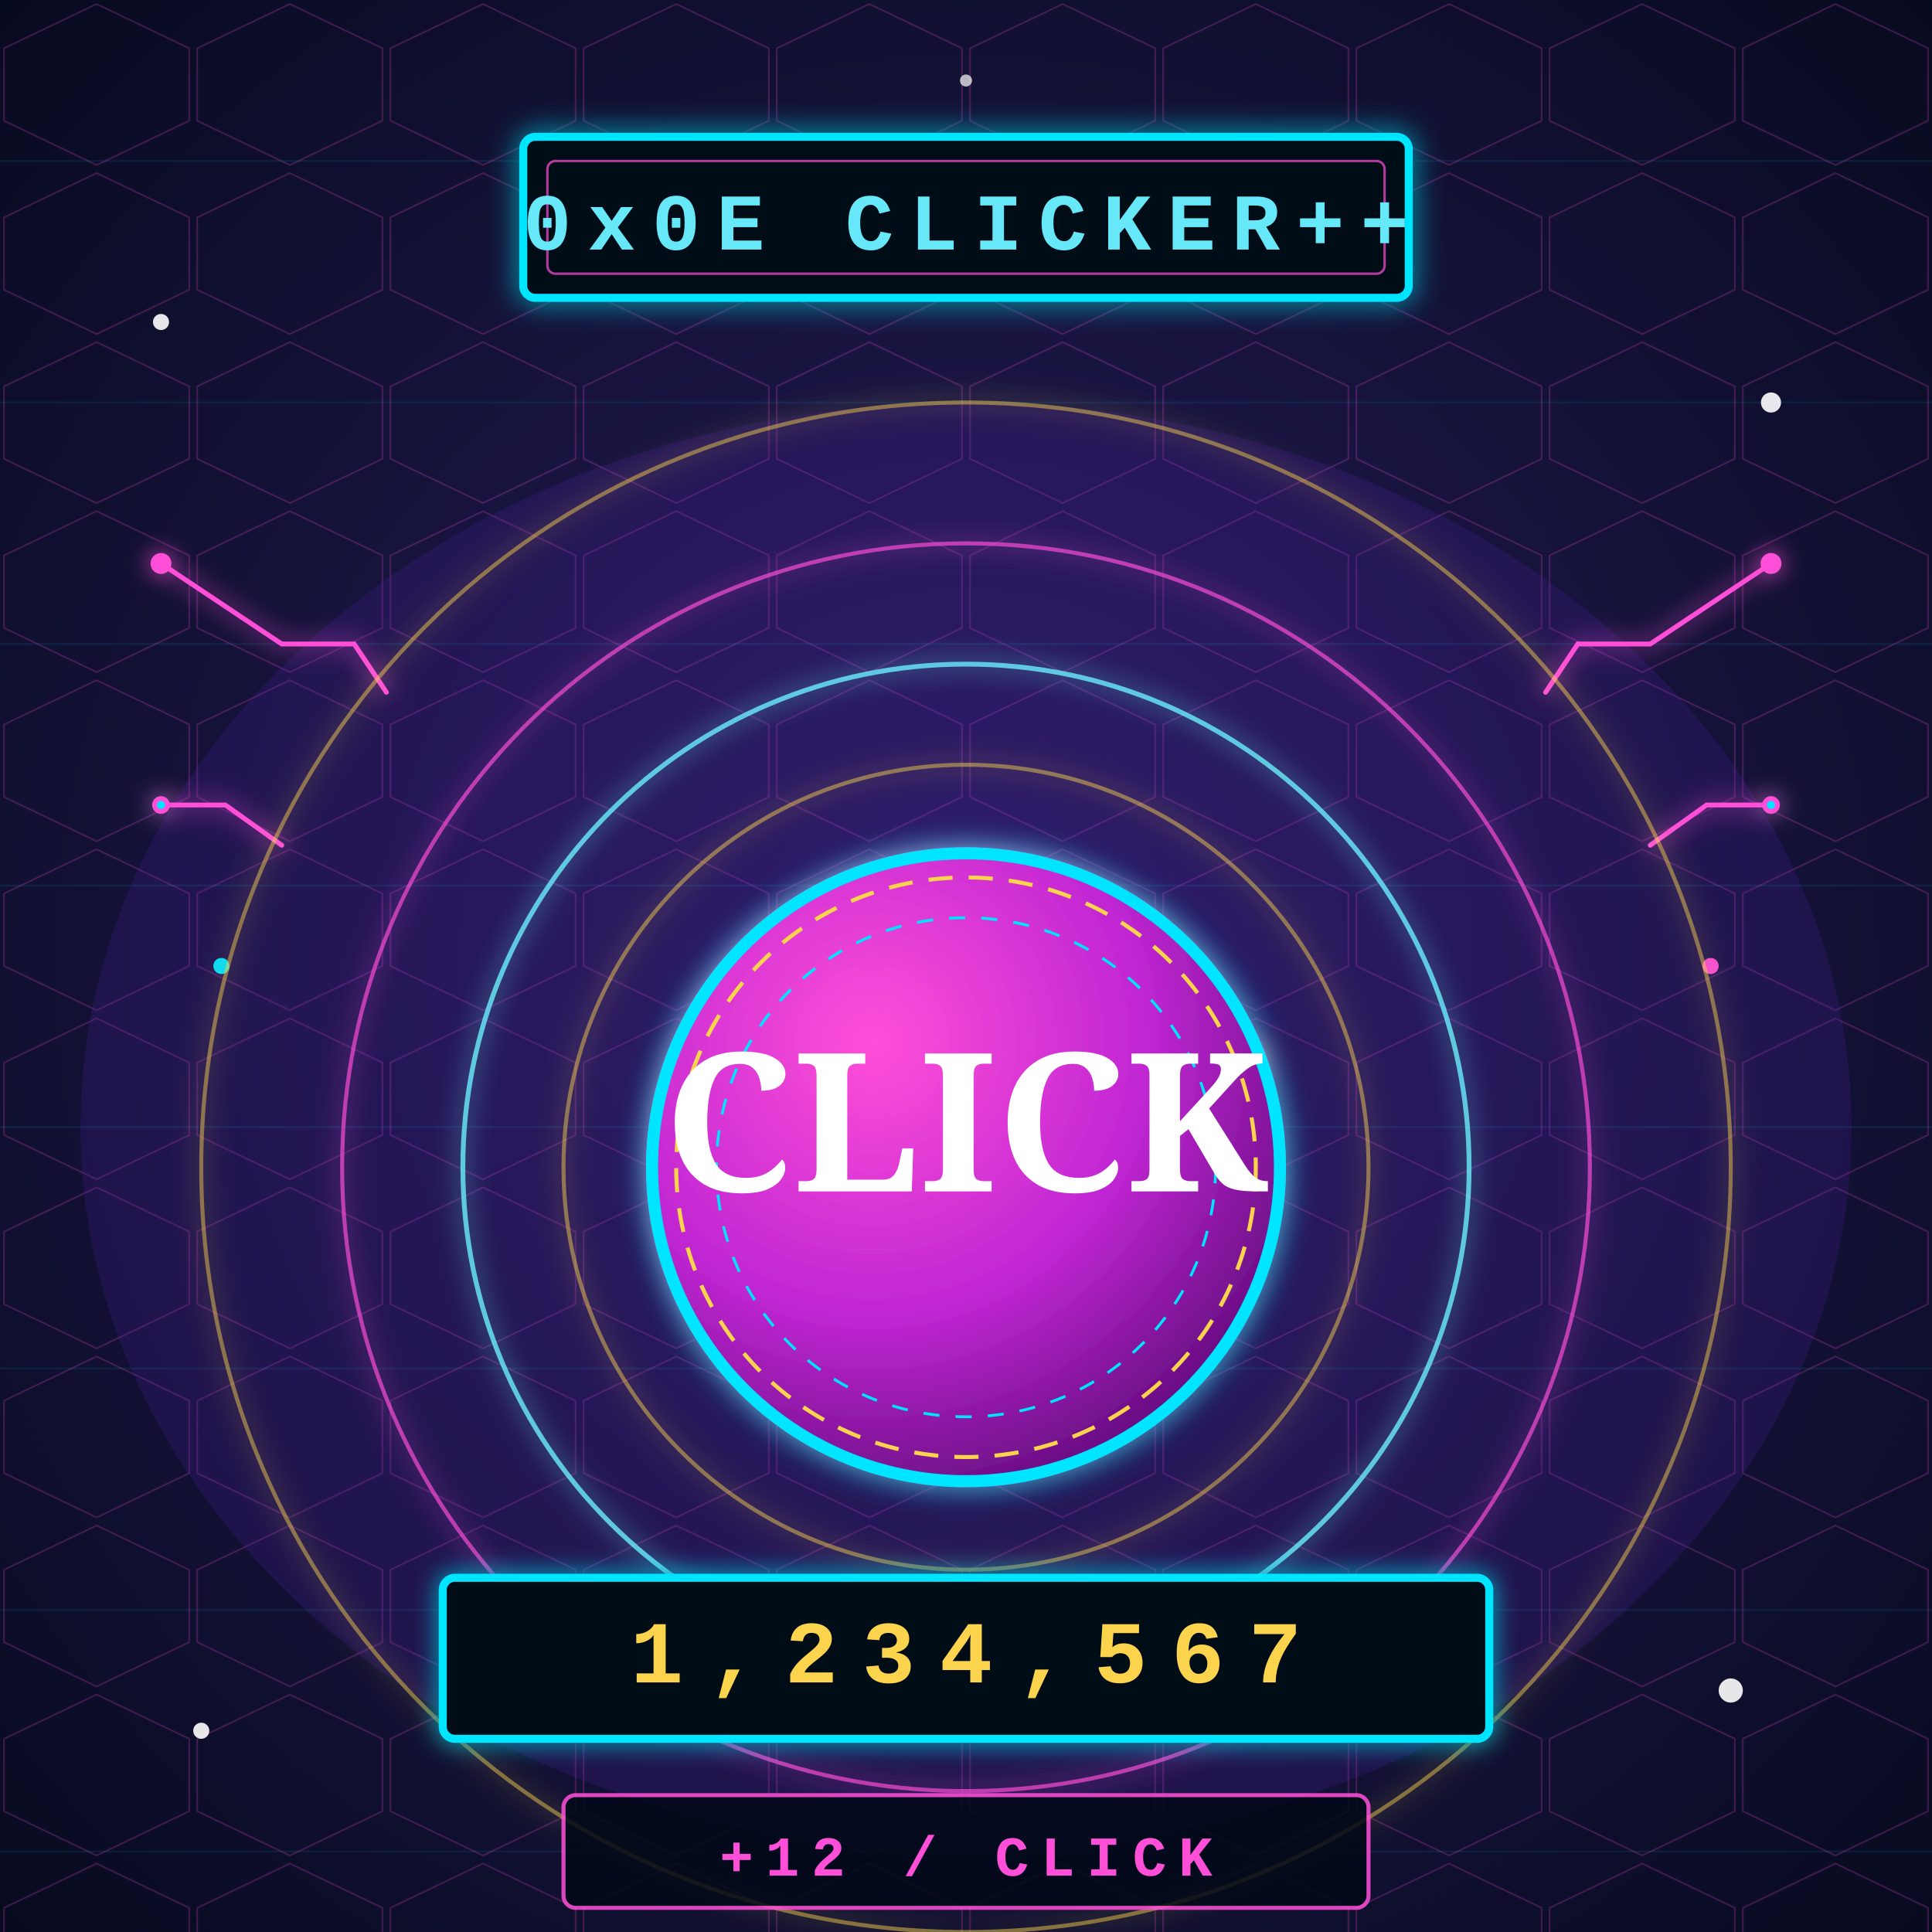
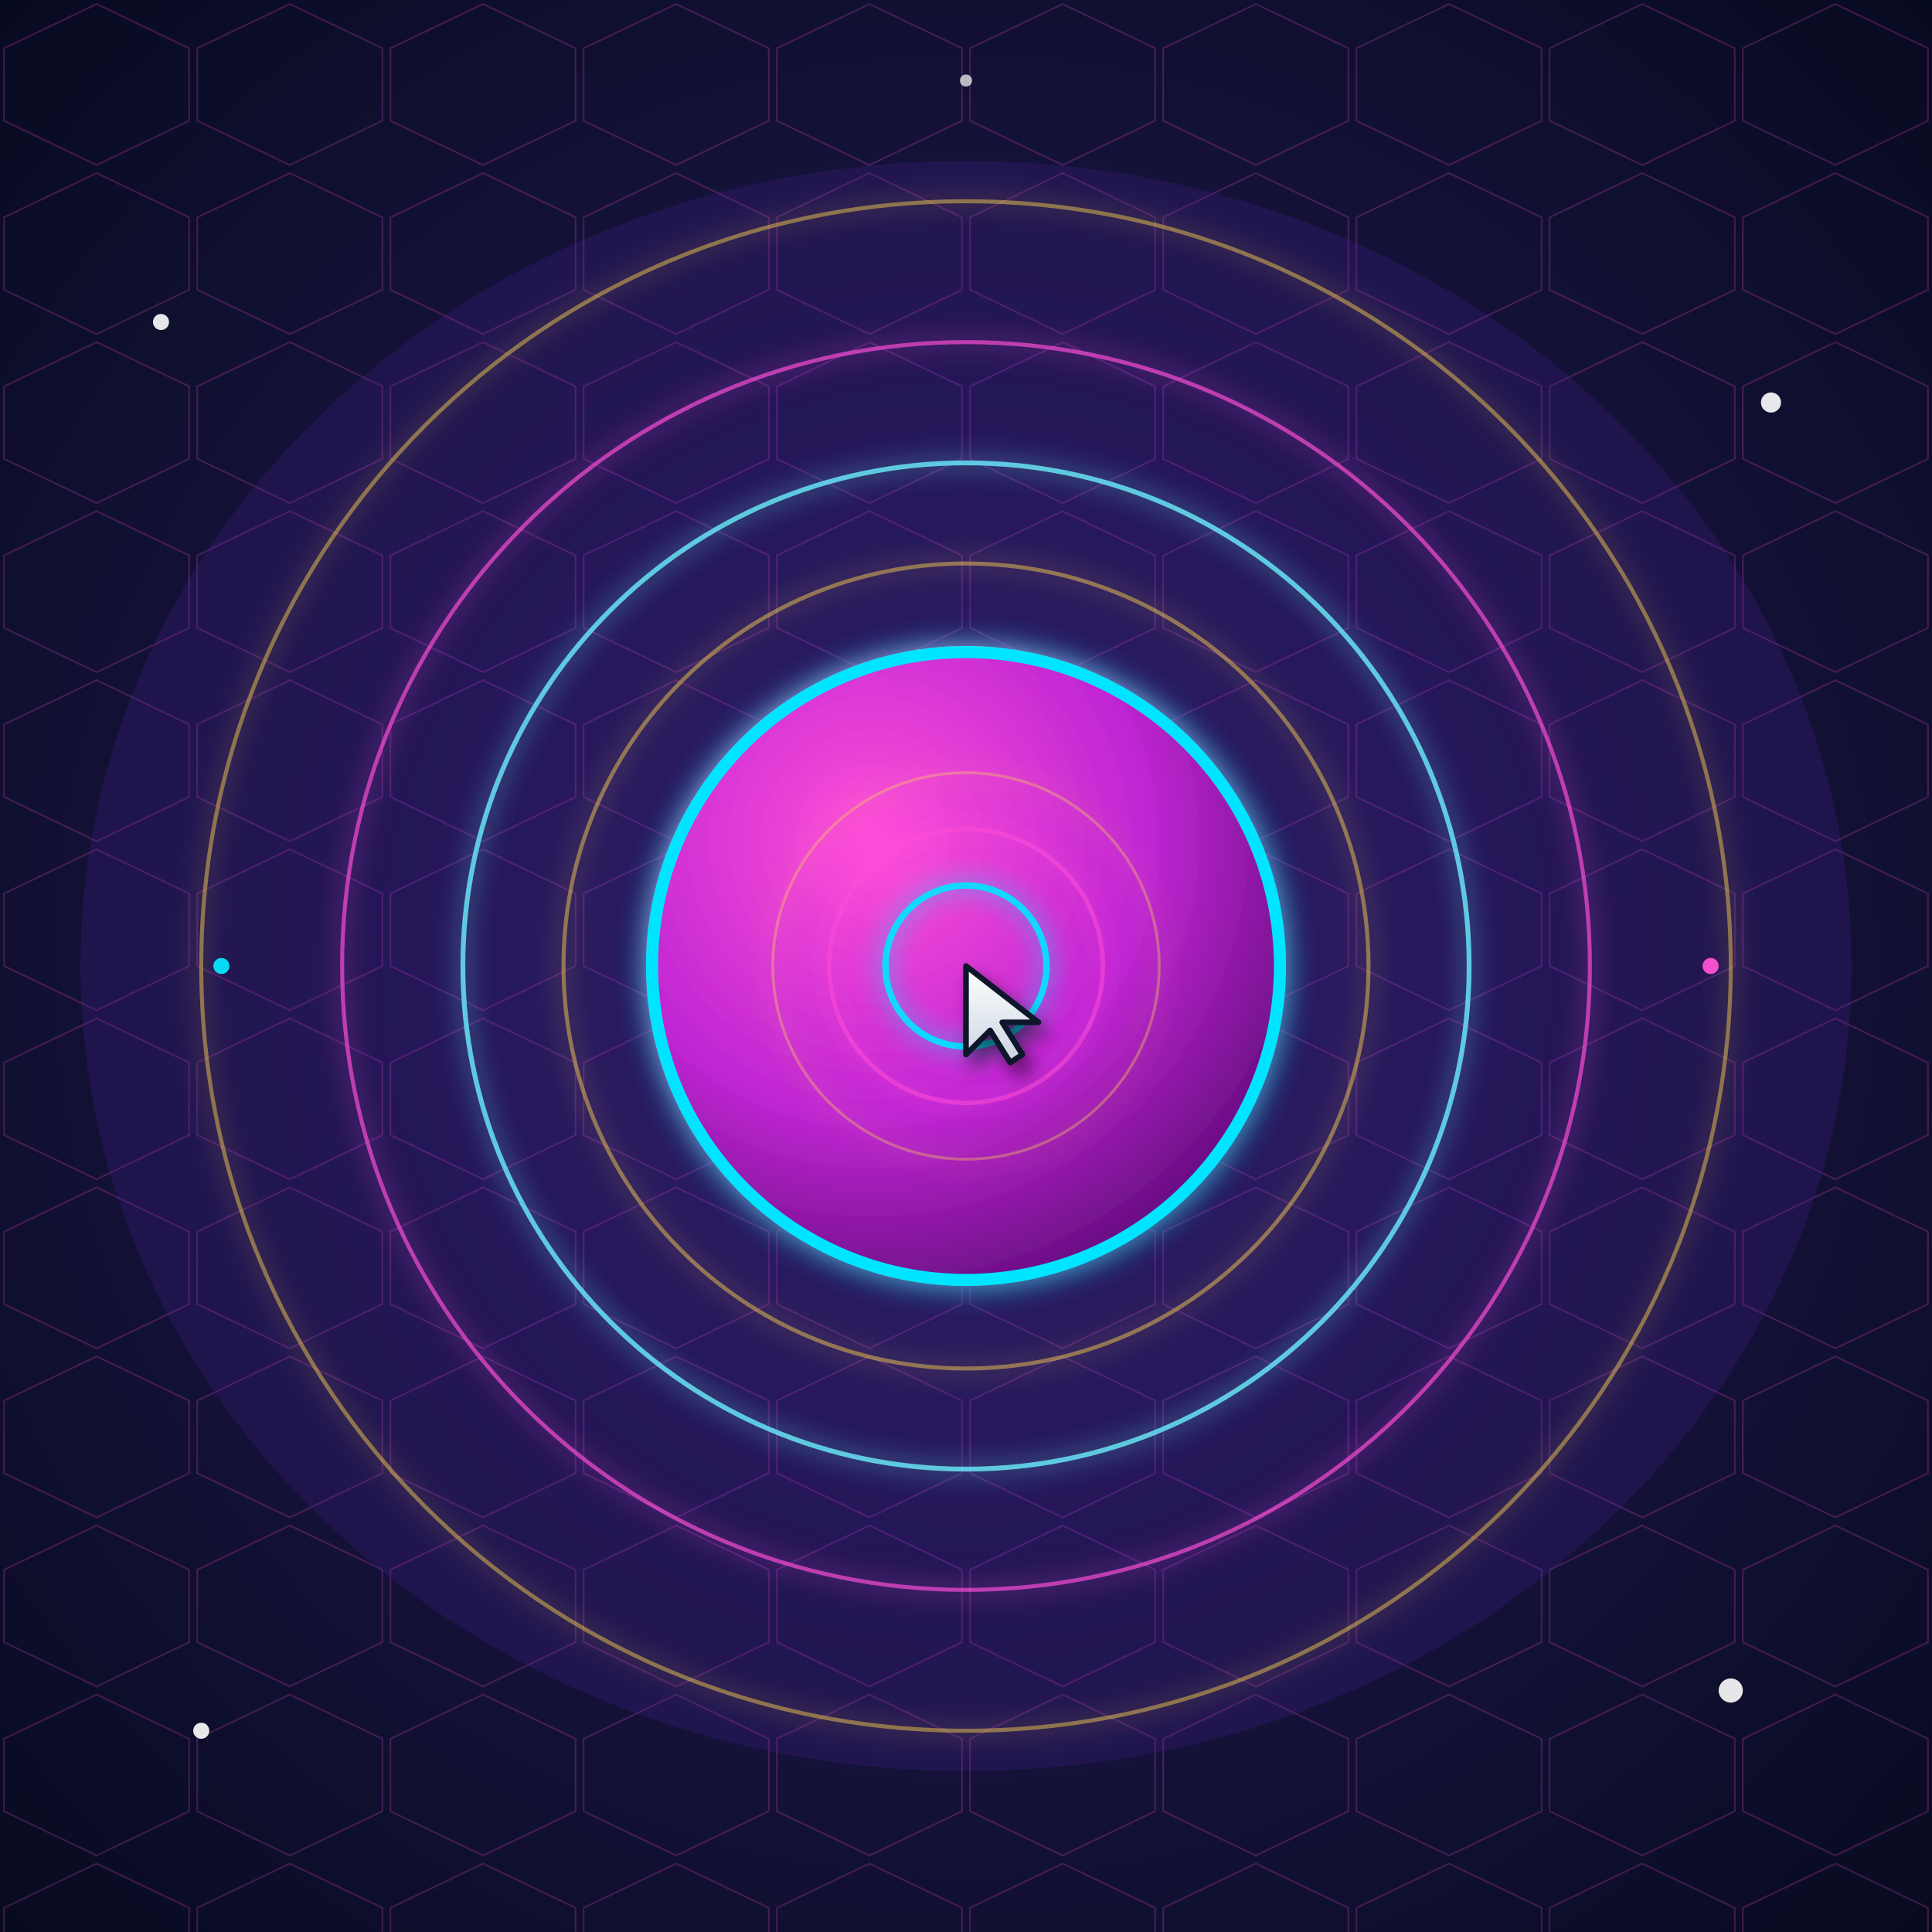
- <svg xmlns="http://www.w3.org/2000/svg" viewBox="0 0 480 480" role="img" aria-label="Cyberpunk Clicker — neon click button with magenta ripple and big counter">
+ <svg xmlns="http://www.w3.org/2000/svg" viewBox="0 0 480 480" role="img" aria-label="Cyberpunk Clicker — neon click button centered with mouse cursor clicking on it, ripple rings and digital readouts around it">
  <defs>
    <filter id="neonGlow" x="-15%" y="-15%" width="130%" height="130%">
      <feGaussianBlur in="SourceGraphic" stdDeviation="2.5" result="glow" />
      <feMerge>
        <feMergeNode in="glow" />
        <feMergeNode in="SourceGraphic" />
      </feMerge>
    </filter>
    <filter id="bigGlow" x="-25%" y="-25%" width="150%" height="150%">
      <feGaussianBlur in="SourceGraphic" stdDeviation="3.5" result="glow" />
      <feMerge>
        <feMergeNode in="glow" />
        <feMergeNode in="SourceGraphic" />
      </feMerge>
    </filter>
    <filter id="hotGlow" x="-30%" y="-30%" width="160%" height="160%">
      <feGaussianBlur in="SourceGraphic" stdDeviation="3" result="glow" />
      <feMerge>
        <feMergeNode in="glow" />
        <feMergeNode in="SourceGraphic" />
      </feMerge>
    </filter>
    <radialGradient id="bg" cx="50%" cy="50%" r="80%">
      <stop offset="0%" stop-color="#261c5b" />
      <stop offset="100%" stop-color="#030817" />
    </radialGradient>
    <pattern id="hexGrid" x="0" y="0" width="48" height="42" patternUnits="userSpaceOnUse">
      <polygon points="24,1 47,12 47,30 24,41 1,30 1,12" fill="none" stroke="#ff4fd8" stroke-width="0.4" opacity="0.22" />
    </pattern>
    <radialGradient id="btnGrad" cx="35%" cy="30%" r="80%">
      <stop offset="0%" stop-color="#ff4fd8" />
      <stop offset="55%" stop-color="#c026d3" />
      <stop offset="100%" stop-color="#5a0a76" />
    </radialGradient>
+     <linearGradient id="cursorFill" x1="0" y1="0" x2="0" y2="1">
+       <stop offset="0%" stop-color="#ffffff" />
+       <stop offset="100%" stop-color="#cbd5e1" />
+     </linearGradient>
+     <filter id="cursorShadow" x="-30%" y="-30%" width="160%" height="160%">
+       <feGaussianBlur in="SourceAlpha" stdDeviation="2.2" />
+       <feOffset dx="2" dy="3" />
+       <feComponentTransfer>
+         <feFuncA type="linear" slope="0.55" />
+       </feComponentTransfer>
+       <feMerge>
+         <feMergeNode />
+         <feMergeNode in="SourceGraphic" />
+       </feMerge>
+     </filter>
  </defs>
  <rect width="480" height="480" fill="url(#bg)" />
  <rect width="480" height="480" fill="url(#hexGrid)" />
-   <ellipse cx="240" cy="280" rx="220" ry="180" fill="#5b21b6" opacity="0.18" />
-   <g opacity="0.08" fill="none" stroke="#00e5ff" stroke-width="0.5">
-     <line x1="0" y1="40" x2="480" y2="40" />
-     <line x1="0" y1="100" x2="480" y2="100" />
-     <line x1="0" y1="160" x2="480" y2="160" />
-     <line x1="0" y1="220" x2="480" y2="220" />
-     <line x1="0" y1="280" x2="480" y2="280" />
-     <line x1="0" y1="340" x2="480" y2="340" />
-     <line x1="0" y1="400" x2="480" y2="400" />
-     <line x1="0" y1="460" x2="480" y2="460" />
-   </g>
+   <ellipse cx="240" cy="240" rx="220" ry="200" fill="#5b21b6" opacity="0.18" />
  <g fill="#ffffff">
    <circle cx="40" cy="80" r="2" opacity="0.9" />
    <circle cx="440" cy="100" r="2.5" opacity="0.9" />
    <circle cx="50" cy="430" r="2" opacity="0.9" />
    <circle cx="430" cy="420" r="3" opacity="0.9" />
    <circle cx="240" cy="20" r="1.5" opacity="0.7" />
    <circle cx="55" cy="240" r="2" fill="#00e5ff" opacity="0.95" />
    <circle cx="425" cy="240" r="2" fill="#ff4fd8" opacity="0.95" />
  </g>
-   <g transform="translate(240 56)">
-     <rect x="-110" y="-22" width="220" height="40" rx="3" fill="#000816" stroke="#00e5ff" stroke-width="2" filter="url(#bigGlow)" />
-     <rect x="-104" y="-16" width="208" height="28" rx="2" fill="none" stroke="#ff4fd8" stroke-width="0.6" opacity="0.7" />
-     <text x="0" y="6" font-family="'Courier New', Consolas, monospace" font-size="20" font-weight="900" fill="#67e8f9" text-anchor="middle" letter-spacing="4">0x0E  CLICKER++</text>
-   </g>
-   <g stroke="#ff4fd8" stroke-width="1.2" fill="none" stroke-linecap="round" filter="url(#hotGlow)">
-     <polyline points="40,140 70,160 88,160 96,172" />
-     <polyline points="40,200 56,200 70,210" />
-     <polyline points="440,140 410,160 392,160 384,172" />
-     <polyline points="440,200 424,200 410,210" />
-     <circle cx="40" cy="140" r="2" fill="#ff4fd8" />
-     <circle cx="40" cy="200" r="1.6" fill="#00e5ff" />
-     <circle cx="440" cy="140" r="2" fill="#ff4fd8" />
-     <circle cx="440" cy="200" r="1.6" fill="#00e5ff" />
-   </g>
-   <g transform="translate(240 290)" fill="none">
+   <g transform="translate(240 240)" fill="none">
    <circle r="190" stroke="#fcd34d" stroke-width="1" opacity="0.5" filter="url(#hotGlow)" />
    <circle r="155" stroke="#ff4fd8" stroke-width="1" opacity="0.7" filter="url(#hotGlow)" />
    <circle r="125" stroke="#67e8f9" stroke-width="1.2" opacity="0.85" filter="url(#hotGlow)" />
    <circle r="100" stroke="#fcd34d" stroke-width="1" opacity="0.5" filter="url(#hotGlow)" />
  </g>
-   <g transform="translate(240 290)" filter="url(#bigGlow)">
+   <g transform="translate(240 240)" filter="url(#bigGlow)">
    <circle r="78" fill="url(#btnGrad)" stroke="#00e5ff" stroke-width="3" />
-     <circle r="72" fill="none" stroke="#fcd34d" stroke-width="1" stroke-dasharray="6 4" />
-     <circle r="62" fill="none" stroke="#00e5ff" stroke-width="0.7" stroke-dasharray="4 4" />
-     <text y="6" font-family="serif, Georgia" font-size="48" font-weight="900" fill="#ffffff" text-anchor="middle">CLICK</text>
  </g>
-   <g transform="translate(240 412)" filter="url(#hotGlow)">
-     <rect x="-130" y="-20" width="260" height="40" rx="3" fill="#000816" stroke="#00e5ff" stroke-width="2" />
-     <text x="0" y="6" font-family="'Courier New', Consolas, monospace" font-size="22" font-weight="900" fill="#fcd34d" text-anchor="middle" letter-spacing="6">1,234,567</text>
+   <g transform="translate(240 240)" fill="none" filter="url(#hotGlow)">
+     <circle r="20" stroke="#00e5ff" stroke-width="1.6" opacity="0.9" />
+     <circle r="34" stroke="#ff4fd8" stroke-width="1.1" opacity="0.55" />
+     <circle r="48" stroke="#fcd34d" stroke-width="0.7" opacity="0.35" />
  </g>
-   <g transform="translate(240 460)">
-     <rect x="-100" y="-14" width="200" height="28" rx="3" fill="#000816" stroke="#ff4fd8" stroke-width="1" opacity="0.85" />
-     <text x="0" y="6" font-family="'Courier New', Consolas, monospace" font-size="14" font-weight="700" fill="#ff4fd8" text-anchor="middle" letter-spacing="3">+12  /  CLICK</text>
+   <g transform="translate(240 240)" filter="url(#cursorShadow)">
+     <path d="M 0,0 L 0,22 L 6,16 L 11,24 L 14,22 L 9,14 L 18,14 Z" fill="url(#cursorFill)" stroke="#0f172a" stroke-width="1.4" stroke-linejoin="round" />
  </g>
</svg>
